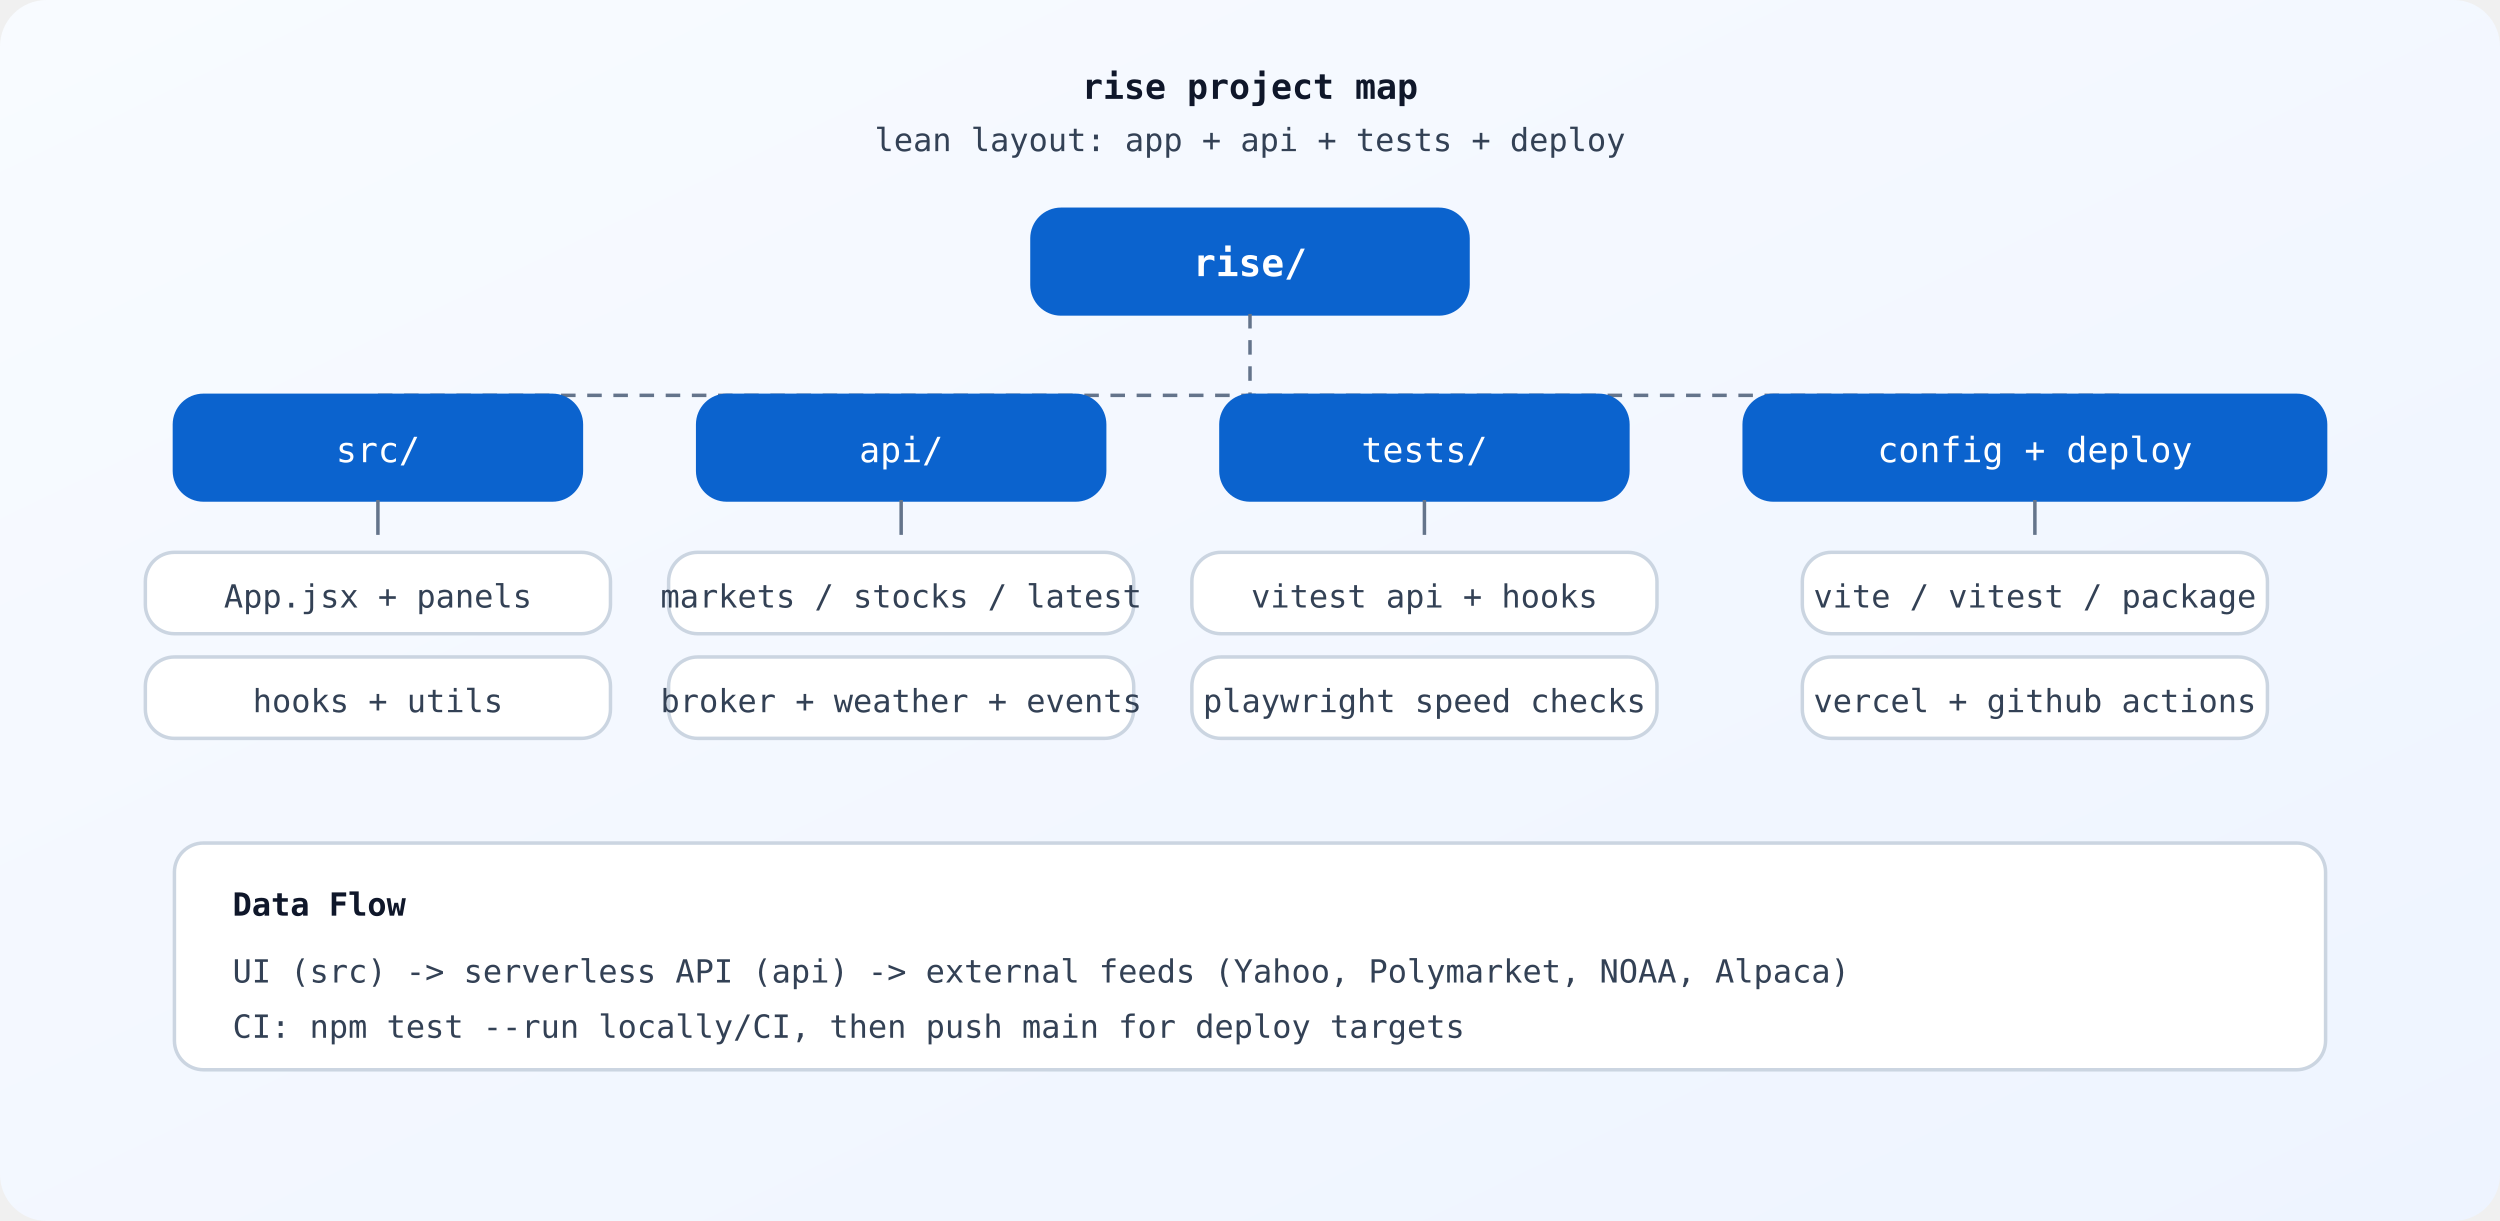
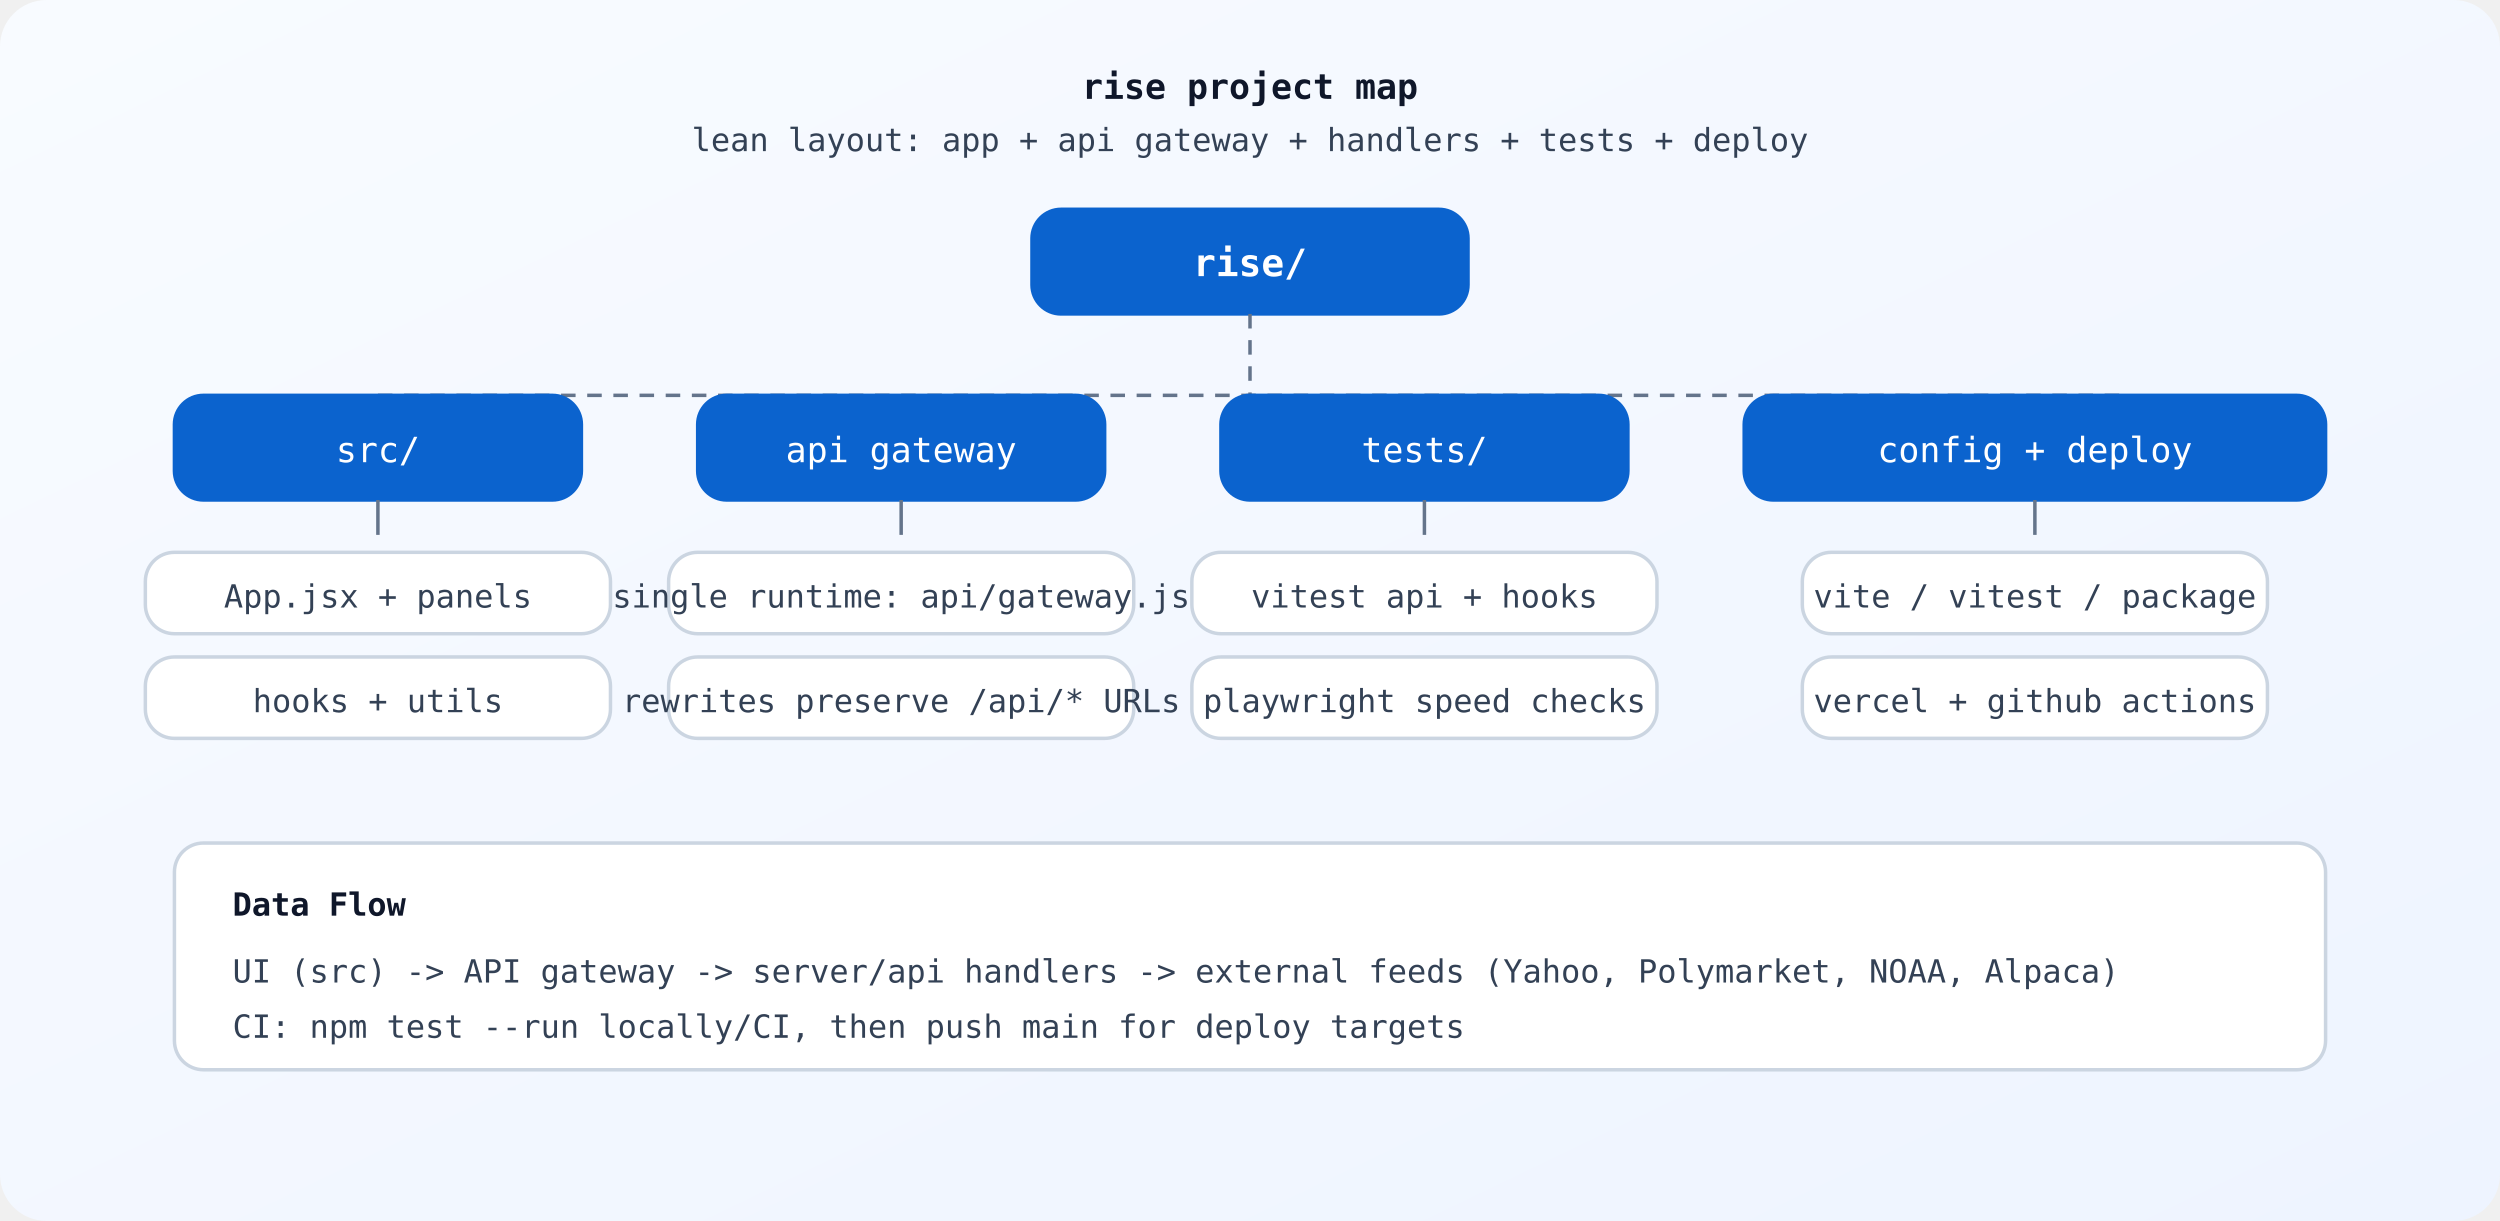
<svg xmlns="http://www.w3.org/2000/svg" viewBox="0 0 860 420">
  <defs>
    <linearGradient id="bg" x1="0" x2="1" y1="0" y2="1">
      <stop offset="0%" stop-color="#f8fbff" />
      <stop offset="100%" stop-color="#eef4ff" />
    </linearGradient>
  </defs>
  <style>
    .t { font-family: ui-monospace, SFMono-Regular, Menlo, Consolas, monospace; fill: #0f172a; }
    .label { font-size: 12px; font-weight: 700; }
    .sub { font-size: 11px; fill: #334155; }
    .box { fill: #ffffff; stroke: #cbd5e1; stroke-width: 1.2; rx: 10; }
    .group { fill: #0b63ce; stroke: #0b63ce; }
    .line { stroke: #64748b; stroke-width: 1.2; fill: none; }
  </style>
  <rect width="860" height="420" rx="16" fill="url(#bg)" />
  <text x="430" y="34" text-anchor="middle" class="t label">rise project map</text>
-   <text x="430" y="52" text-anchor="middle" class="t sub">lean layout: app + api + tests + deploy</text>
+   <text x="430" y="52" text-anchor="middle" class="t sub">lean layout: app + api gateway + handlers + tests + deploy</text>
  <rect x="355" y="72" width="150" height="36" class="box group" />
  <text x="430" y="95" text-anchor="middle" class="t" style="font-size:13px;fill:#fff;font-weight:700;">rise/</text>
  <path d="M430 108v28M130 136h600" class="line" stroke-dasharray="5 4" />
  <rect x="60" y="136" width="140" height="36" class="box group" />
  <text x="130" y="159" text-anchor="middle" class="t" style="font-size:12px;fill:#fff;">src/</text>
  <rect x="50" y="190" width="160" height="28" class="box" />
  <text x="130" y="209" text-anchor="middle" class="t sub">App.jsx + panels</text>
  <rect x="50" y="226" width="160" height="28" class="box" />
  <text x="130" y="245" text-anchor="middle" class="t sub">hooks + utils</text>
  <rect x="240" y="136" width="140" height="36" class="box group" />
-   <text x="310" y="159" text-anchor="middle" class="t" style="font-size:12px;fill:#fff;">api/</text>
+   <text x="310" y="159" text-anchor="middle" class="t" style="font-size:12px;fill:#fff;">api gateway</text>
  <rect x="230" y="190" width="160" height="28" class="box" />
-   <text x="310" y="209" text-anchor="middle" class="t sub">markets / stocks / latest</text>
+   <text x="310" y="209" text-anchor="middle" class="t sub">single runtime: api/gateway.js</text>
  <rect x="230" y="226" width="160" height="28" class="box" />
-   <text x="310" y="245" text-anchor="middle" class="t sub">broker + weather + events</text>
+   <text x="310" y="245" text-anchor="middle" class="t sub">rewrites preserve /api/* URLs</text>
  <rect x="420" y="136" width="140" height="36" class="box group" />
  <text x="490" y="159" text-anchor="middle" class="t" style="font-size:12px;fill:#fff;">tests/</text>
  <rect x="410" y="190" width="160" height="28" class="box" />
  <text x="490" y="209" text-anchor="middle" class="t sub">vitest api + hooks</text>
  <rect x="410" y="226" width="160" height="28" class="box" />
  <text x="490" y="245" text-anchor="middle" class="t sub">playwright speed checks</text>
  <rect x="600" y="136" width="200" height="36" class="box group" />
  <text x="700" y="159" text-anchor="middle" class="t" style="font-size:12px;fill:#fff;">config + deploy</text>
  <rect x="620" y="190" width="160" height="28" class="box" />
  <text x="700" y="209" text-anchor="middle" class="t sub">vite / vitest / package</text>
  <rect x="620" y="226" width="160" height="28" class="box" />
  <text x="700" y="245" text-anchor="middle" class="t sub">vercel + github actions</text>
  <path d="M130 172v12M310 172v12M490 172v12M700 172v12" class="line" />
  <rect x="60" y="290" width="740" height="78" class="box" />
  <text x="80" y="315" class="t label" style="font-size:11px;">Data Flow</text>
-   <text x="80" y="338" class="t sub">UI (src) -&gt; serverless API (api) -&gt; external feeds (Yahoo, Polymarket, NOAA, Alpaca)</text>
+   <text x="80" y="338" class="t sub">UI (src) -&gt; API gateway -&gt; server/api handlers -&gt; external feeds (Yahoo, Polymarket, NOAA, Alpaca)</text>
  <text x="80" y="357" class="t sub">CI: npm test --run locally/CI, then push main for deploy targets</text>
</svg>
